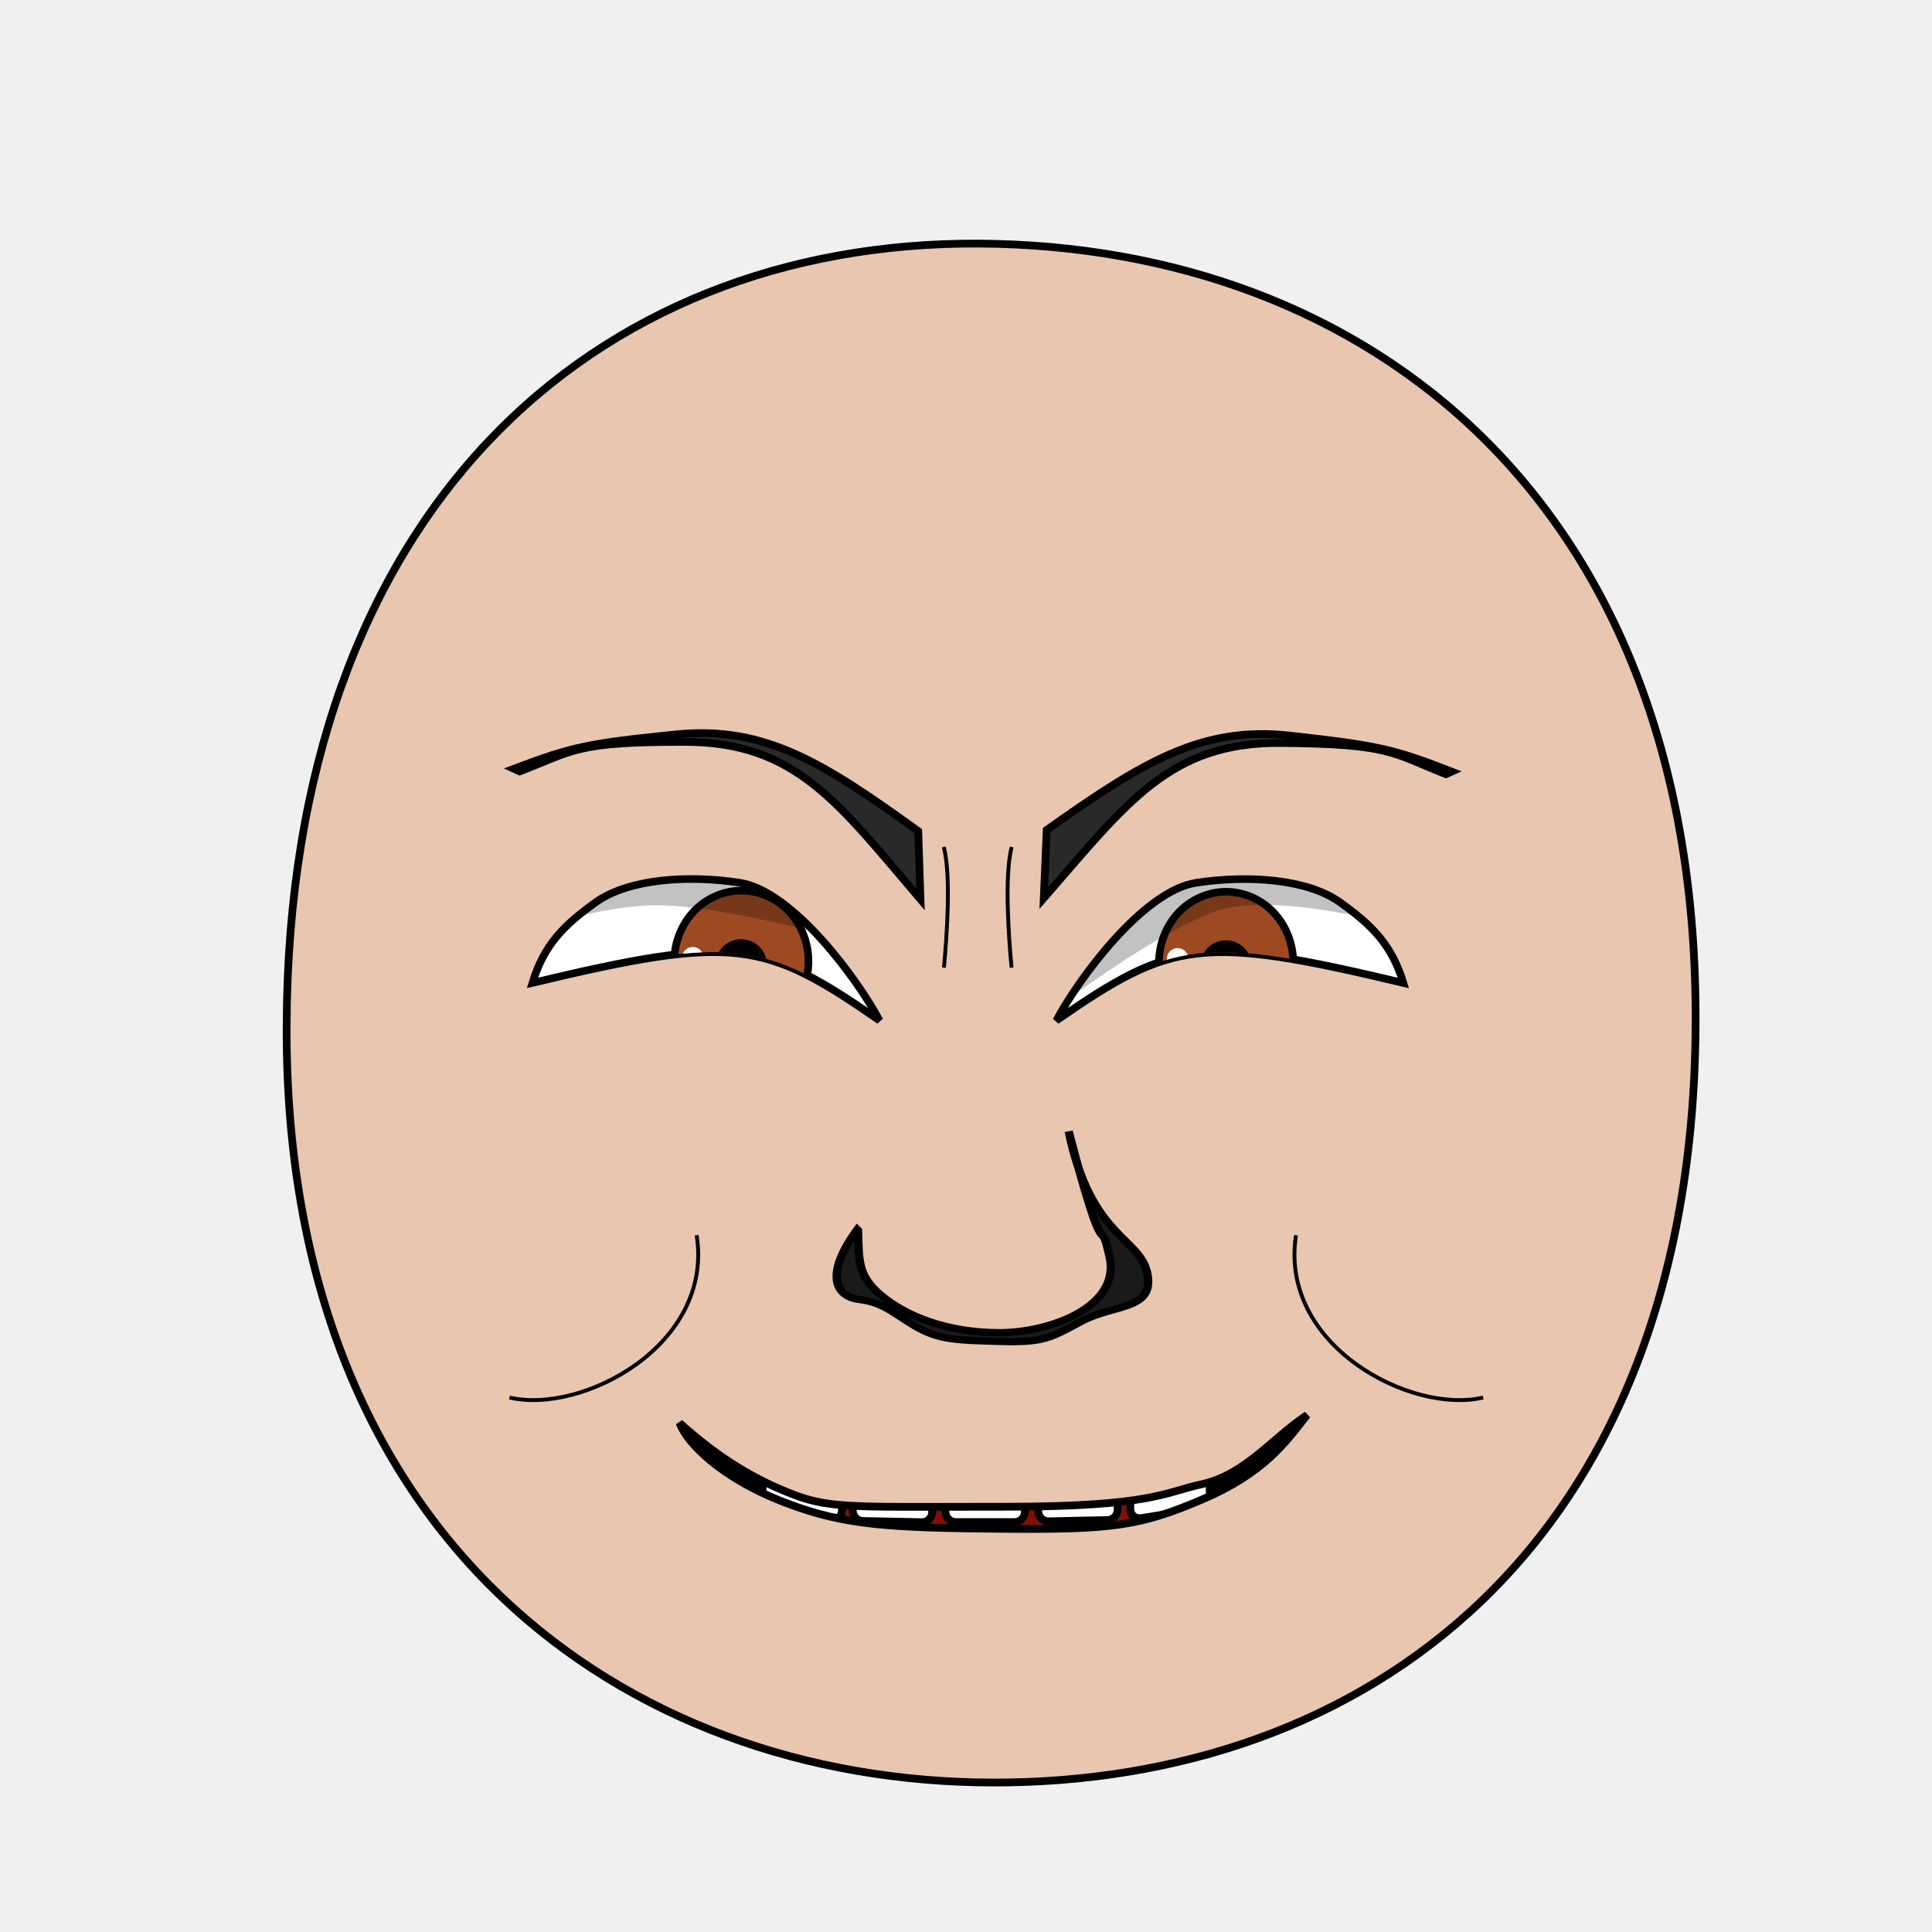
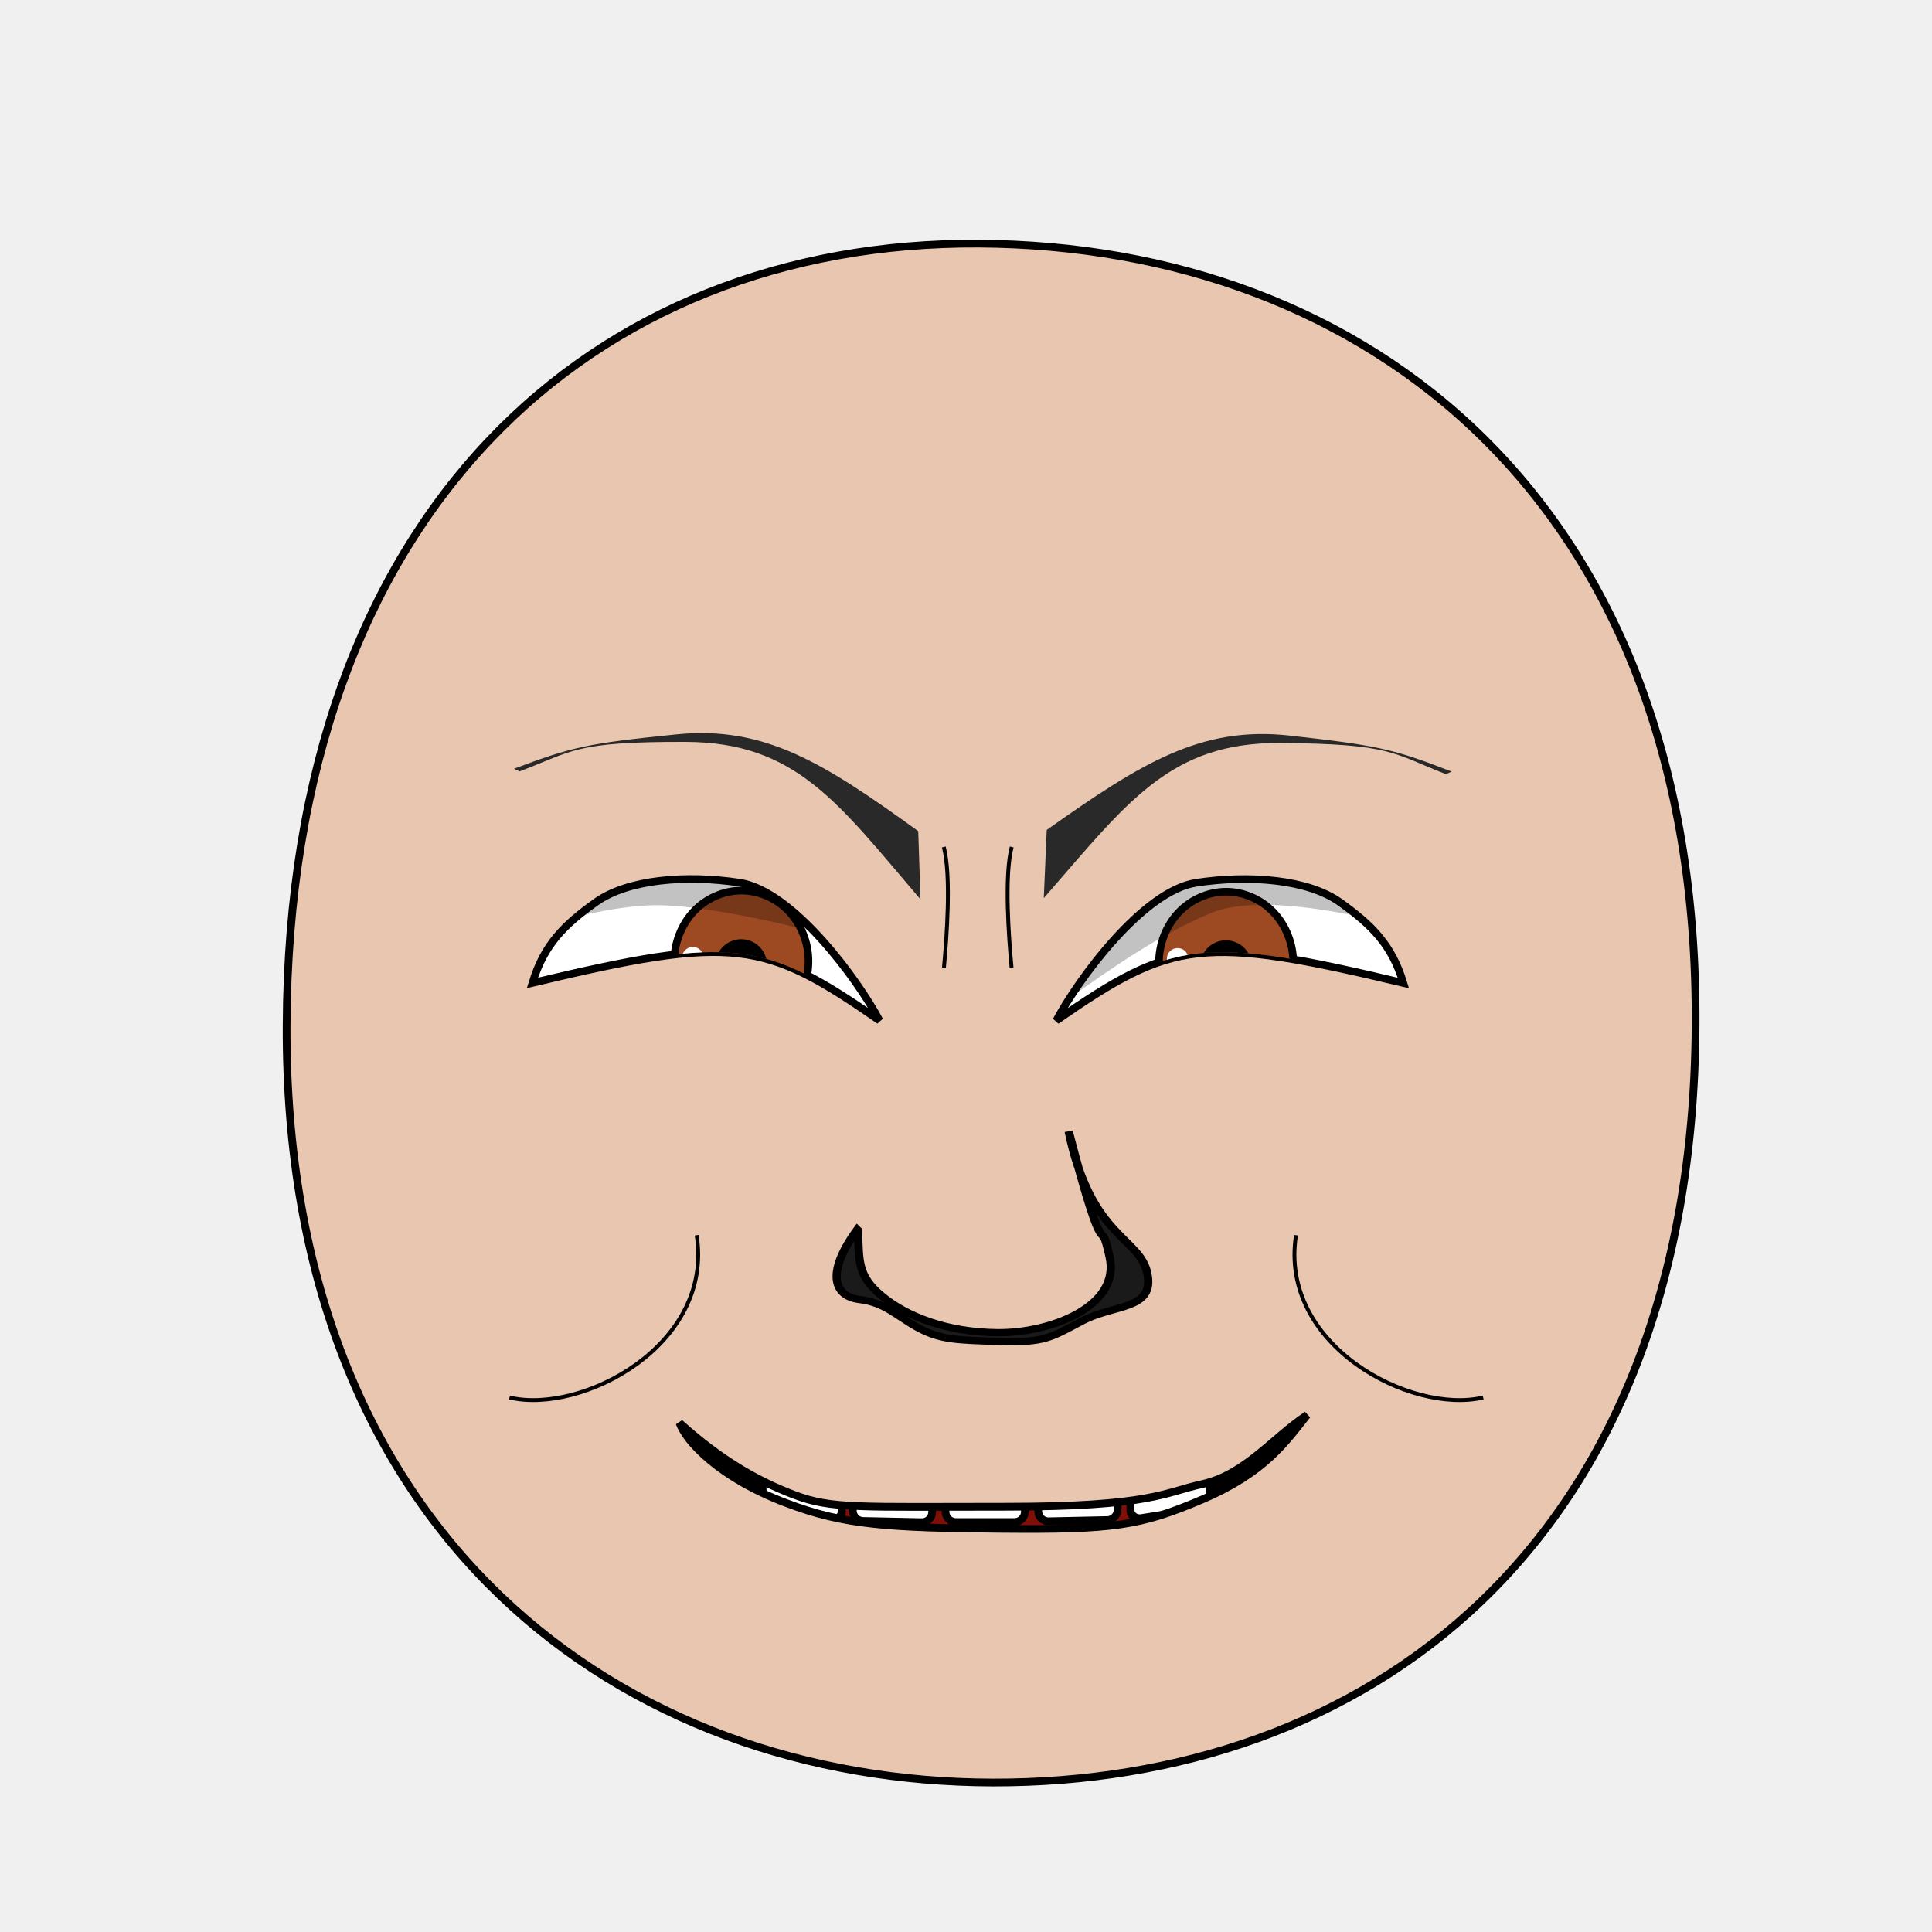
<svg xmlns="http://www.w3.org/2000/svg" xmlns:xlink="http://www.w3.org/1999/xlink" height="100%" width="100%" id="emoticon-front-view" viewBox="0 0 250 250" version="1.1">
  <defs id="defs4">
    <linearGradient id="linearGradient5745">
      <stop style="stop-color:#f4f015;stop-opacity:1" offset="0" id="stop5747" />
      <stop style="stop-color:#f68614;stop-opacity:1" offset="1" id="stop5749" />
    </linearGradient>
    <linearGradient id="linearGradient2823">
      <stop style="stop-color:#000000;stop-opacity:1" offset="0" id="stop2825" />
      <stop style="stop-color:#780023;stop-opacity:1" offset="1" id="stop2827" />
    </linearGradient>
    <clipPath id="clipPath2967">
-       <use transform="translate(-48.86,-147.03)" xlink:href="#path3622" height="1" width="1" y="0" x="0" id="use2969" />
+       <use transform="translate(-48.860,-147.030)" xlink:href="#path3622" height="1" width="1" y="0" x="0" id="use2969">
+ </use>
    </clipPath>
    <clipPath id="clipPath4022">
-       <use transform="matrix(-1,0,0,1,907.59,-127.94)" xlink:href="#path3622" height="250" width="250" y="0" x="0" id="use5959" />
+       <use transform="matrix(-1,0,0,1,907.590,-127.940)" xlink:href="#path3622" height="250" width="250" y="0" x="0" id="use5959">
+ </use>
    </clipPath>
-     <radialGradient spreadMethod="pad" gradientTransform="matrix(98.09029,121.5278,-104.4591,83.94095,1881.611,1722.677)" gradientUnits="userSpaceOnUse" xlink:href="#linearGradient5745" id="radialGradient5694" fy="2.705" fx="-15.372" r="1" cy="2.705" cx="-15.372" />
-     <linearGradient gradientTransform="translate(37.46307,-25.35117)" gradientUnits="userSpaceOnUse" xlink:href="#linearGradient2823" id="irisGradient" y2="606.466" x2="138.571" y1="488.076" x1="107.143" />
+     <radialGradient spreadMethod="pad" gradientTransform="matrix(98.09029,121.5278,-104.4591,83.94095,1881.611,1722.677)" gradientUnits="userSpaceOnUse" xlink:href="#linearGradient5745" id="radialGradient5694" fy="2.705" fx="-15.372" r="1" cy="2.705" cx="-15.372">
+ </radialGradient>
+     <linearGradient gradientTransform="translate(37.46307,-25.35117)" gradientUnits="userSpaceOnUse" xlink:href="#linearGradient2823" id="irisGradient" y2="606.466" x2="138.571" y1="488.076" x1="107.143">
+ </linearGradient>
    <clipPath clipPathUnits="userSpaceOnUse" id="clipPath-mouth">
      <use x="0" y="0" xlink:href="#mouth-outline" id="use-mouth-outline" width="250" height="250" />
    </clipPath>
  </defs>
  <g id="head">
-     <path style="fill:#e9c6af;stroke:#000000;stroke-width:1;stroke-opacity:1" d="M 128.48,230.66 C 176.27,230.75 219.01,200.57 219.41,132.64 219.79,64.72 176.76,31.81 126.68,31.52 76.60,31.24 37.38,66.28 37.09,132.65 36.80,199.01 80.69,230.57 128.48,230.66 Z" id="path164" />
+     <path style="fill:#e9c6af;stroke:#000000;stroke-width:1;stroke-opacity:1" d="M 128.480,230.660 C 176.270,230.750 219.010,200.570 219.410,132.640 219.790,64.720 176.760,31.810 126.680,31.520 76.600,31.240 37.380,66.280 37.090,132.650 36.800,199.010 80.690,230.570 128.480,230.660 Z" id="path164">
+ </path>
  </g>
-   <g transform="matrix(0.16,0,0,0.16,63.94,17.76)" style="stroke-width:4.36;stroke-miterlimit:4;stroke-dasharray:none" id="left-eye">
-     <path d="M 198.45,602.87 C 241.64,609.42 294.11,681.21 311.69,714.33 217.84,649.23 194.13,645.03 30.98,683.91 40.45,652.95 56.44,637.09 82.31,618.62 108.18,600.15 155.25,596.32 198.45,602.87 Z" style="fill:#ffffff;stroke:#000000;stroke-width:6.14;stroke-miterlimit:4;stroke-opacity:1;stroke-dasharray:none" id="path3622" />
-     <g transform="translate(48.86,147.03)" style="stroke-width:4.36;stroke-miterlimit:4;stroke-dasharray:none" id="lens" clip-path="url(#clipPath2967)">
+   <g transform="matrix(0.160,0,0,0.160,63.940,17.760)" style="stroke-width:4.360;stroke-miterlimit:4;stroke-dasharray:none" id="left-eye">
+     <path d="M 198.450,602.870 C 241.640,609.420 294.110,681.210 311.690,714.330 217.840,649.230 194.130,645.030 30.980,683.910 40.450,652.950 56.440,637.090 82.310,618.620 108.180,600.150 155.250,596.320 198.450,602.870 Z" style="fill:#ffffff;stroke:#000000;stroke-width:6.140;stroke-miterlimit:4;stroke-opacity:1;stroke-dasharray:none" id="path3622">
+ </path>
+     <g transform="translate(48.860,147.030)" style="stroke-width:4.360;stroke-miterlimit:4;stroke-dasharray:none" id="lens" clip-path="url(#clipPath2967)">
      <g id="g4403">
-         <path style="fill:#9d4922;fill-opacity:1;stroke:#000000;stroke-width:6.14;stroke-miterlimit:4;stroke-opacity:1;stroke-dasharray:none" d="M 205.38,519.39 C 205.38,534.35 199.53,549.21 189.48,559.79 179.43,570.37 165.31,576.53 151.09,576.53 136.88,576.53 122.76,570.37 112.71,559.79 102.66,549.21 96.80,534.35 96.80,519.39 96.80,504.43 102.66,489.56 112.71,478.98 122.76,468.40 136.88,462.24 151.09,462.24 165.31,462.24 179.43,468.40 189.48,478.98 199.53,489.56 205.38,504.43 205.38,519.39 Z" id="iris" />
-         <path d="M 168.81,522.49 C 168.81,527.16 166.89,531.81 163.58,535.12 160.27,538.43 155.63,540.35 150.95,540.35 146.27,540.35 141.63,538.43 138.32,535.12 135.02,531.81 133.09,527.16 133.09,522.49 133.09,517.81 135.02,513.16 138.32,509.85 141.63,506.55 146.27,504.62 150.95,504.62 155.63,504.62 160.27,506.55 163.58,509.85 166.89,513.16 168.81,517.81 168.81,522.49 Z" style="fill:#000000;fill-opacity:1;stroke:#000000;stroke-width:6.14;stroke-miterlimit:4;stroke-opacity:1;stroke-dasharray:none" id="pupil" />
-         <path d="M 120.54,516.41 C 120.54,521.15 116.63,524.99 111.84,524.99 107.05,524.99 103.16,521.15 103.16,516.41 103.16,511.67 107.05,507.82 111.84,507.82 116.63,507.82 120.54,511.67 120.54,516.41 Z" style="fill:#ffffff;fill-opacity:1;stroke:none" id="glare" />
+         <path style="fill:#9d4922;fill-opacity:1;stroke:#000000;stroke-width:6.140;stroke-miterlimit:4;stroke-opacity:1;stroke-dasharray:none" d="M 205.380,519.390 C 205.380,534.350 199.530,549.210 189.480,559.790 179.430,570.370 165.310,576.530 151.090,576.530 136.880,576.530 122.760,570.370 112.710,559.790 102.660,549.210 96.800,534.350 96.800,519.390 96.800,504.430 102.660,489.560 112.710,478.980 122.760,468.400 136.880,462.240 151.090,462.240 165.310,462.240 179.430,468.400 189.480,478.980 199.530,489.560 205.380,504.430 205.380,519.390 Z" id="iris">
+ </path>
+         <path d="M 168.810,522.490 C 168.810,527.160 166.890,531.810 163.580,535.120 160.270,538.430 155.630,540.350 150.950,540.350 146.270,540.350 141.630,538.430 138.320,535.120 135.020,531.810 133.090,527.160 133.090,522.490 133.090,517.810 135.020,513.160 138.320,509.850 141.630,506.550 146.270,504.620 150.950,504.620 155.630,504.620 160.270,506.550 163.580,509.850 166.890,513.160 168.810,517.810 168.810,522.490 Z" style="fill:#000000;fill-opacity:1;stroke:#000000;stroke-width:6.140;stroke-miterlimit:4;stroke-opacity:1;stroke-dasharray:none" id="pupil">
+ </path>
+         <path d="M 120.540,516.410 C 120.540,521.150 116.630,524.990 111.840,524.990 107.050,524.990 103.160,521.150 103.160,516.410 103.160,511.670 107.050,507.820 111.840,507.820 116.630,507.820 120.540,511.670 120.540,516.410 Z" style="fill:#ffffff;fill-opacity:1;stroke:none" id="glare">
+ </path>
      </g>
-       <path style="opacity:0.24;fill:#000000;stroke:#000000;stroke-width:1px;stroke-linecap:butt;stroke-linejoin:miter;stroke-opacity:1" d="M -119.84,530.47 -75.34,422.06 305.31,412.27 312.28,524.06 C 312.28,524.06 154.73,473.06 80.78,473.55 3.21,475.03 -119.84,530.47 -119.84,530.47 Z" id="left-lid-shadow" />
+       <path style="opacity:0.240;fill:#000000;stroke:#000000;stroke-width:1px;stroke-linecap:butt;stroke-linejoin:miter;stroke-opacity:1" d="M -119.840,530.470 -75.340,422.060 305.310,412.270 312.280,524.060 C 312.280,524.060 154.730,473.060 80.780,473.550 3.210,475.030 -119.840,530.470 -119.840,530.470 Z" id="left-lid-shadow">
+ </path>
    </g>
  </g>
-   <g transform="matrix(0.16,0,0,0.16,41.34,38.24)" style="stroke-width:4.36;stroke-miterlimit:4;stroke-dasharray:none" id="right-eye">
-     <use transform="matrix(-1,0,0,1,907.59,-127.94)" xlink:href="#path3622" height="250" width="250" y="0" x="0" id="use3959" />
+   <g transform="matrix(0.160,0,0,0.160,41.340,38.240)" style="stroke-width:4.360;stroke-miterlimit:4;stroke-dasharray:none" id="right-eye">
+     <use transform="matrix(-1,0,0,1,907.590,-127.940)" xlink:href="#path3622" height="250" width="250" y="0" x="0" id="use3959">
+ </use>
    <g id="g4015" clip-path="url(#clipPath4022)">
-       <use transform="translate(582.15,19.94)" style="stroke-width:4.36;stroke-miterlimit:4;stroke-dasharray:none" xlink:href="#g4403" height="1" width="1" y="0" x="0" id="right-lens" />
-       <path style="opacity:0.24;fill:#000000;stroke:#000000;stroke-width:1px;stroke-linecap:butt;stroke-linejoin:miter;stroke-miterlimit:4;stroke-opacity:1;stroke-dasharray:none" d="M 507.37,628.34 544.71,378.20 983.41,344.88 1053.96,568.52 C 1053.96,568.52 801.19,465.12 720.10,499.20 638.99,533.28 566.31,606.42 507.37,628.34 Z" id="right-lid-shadow" />
+       <use transform="translate(582.150,19.940)" style="stroke-width:4.360;stroke-miterlimit:4;stroke-dasharray:none" xlink:href="#g4403" height="1" width="1" y="0" x="0" id="right-lens">
+ </use>
+       <path style="opacity:0.240;fill:#000000;stroke:#000000;stroke-width:1px;stroke-linecap:butt;stroke-linejoin:miter;stroke-miterlimit:4;stroke-opacity:1;stroke-dasharray:none" d="M 507.370,628.340 544.710,378.200 983.410,344.880 1053.960,568.520 C 1053.960,568.520 801.190,465.120 720.100,499.200 638.990,533.280 566.310,606.420 507.370,628.340 Z" id="right-lid-shadow">
+ </path>
    </g>
  </g>
-   <path d="M 118.82,107.55 119.11,116.38 C 108.42,103.86 103.00,96.03 88.67,96 74.35,95.97 74.21,97.17 67.24,99.82 L 66.50,99.48 C 74.11,96.61 76.03,96.20 87.51,95.03 98.99,93.87 106.68,98.78 118.82,107.55 Z" style="fill:#292929;fill-opacity:1;fill-rule:nonzero;stroke:#000000;stroke-width:1;stroke-miterlimit:4;stroke-opacity:1;stroke-dasharray:none" id="left-eye-brow" />
-   <g style="stroke-width:1" transform="matrix(1.13,0,0,1,-17.27,2.11)" id="nose">
-     <path style="fill:#1a1a1a;stroke:#000000;stroke-width:0.94;stroke-miterlimit:4;stroke-dasharray:none" d="M 113.54,157.09 C 113.65,161.11 113.49,163.01 116.26,165.58 119.03,168.17 123.63,170.30 129.61,170.34 135.59,170.37 143.62,166.93 142.35,160.55 141.09,154.14 142.20,163.82 137.66,144.29 140.17,158.09 145.83,157.95 146.67,162.69 147.51,167.44 142.88,166.62 139.19,168.83 135.52,171.04 134.84,171.63 129.83,171.47 124.81,171.32 122.99,171.24 120.55,169.78 118.11,168.31 116.68,166.44 113.73,166.05 110.77,165.66 109.80,162.62 113.45,156.99 Z" id="nose-outline" />
+   <path d="M 119.110,116.380 C 108.420,103.860 103.000,96.030 88.670,96 74.350,95.970 74.210,97.170 67.240,99.820 L 66.500,99.480 C 74.110,96.610 76.030,96.200 87.510,95.030 98.990,93.870 106.680,98.780 118.820,107.550 Z" style="fill:#292929;fill-opacity:1;fill-rule:nonzero;stroke:4;stroke-width:1;stroke-miterlimit:118.820;stroke-opacity:107.550;stroke-dasharray:none" id="left-eye-brow">
+ </path>
+   <g style="stroke-width:1" transform="matrix(1.130,0,0,1,-17.270,2.110)" id="nose">
+     <path style="fill:#1a1a1a;stroke:#000000;stroke-width:0.940;stroke-miterlimit:4;stroke-dasharray:none" d="M 113.540,157.090 C 113.650,161.110 113.490,163.010 116.260,165.580 119.030,168.170 123.630,170.300 129.610,170.340 135.590,170.370 143.620,166.930 142.350,160.550 141.090,154.140 142.200,163.820 137.660,144.290 140.170,158.090 145.830,157.950 146.670,162.690 147.510,167.440 142.880,166.620 139.190,168.830 135.520,171.040 134.840,171.630 129.830,171.470 124.810,171.320 122.990,171.240 120.550,169.780 118.110,168.310 116.680,166.440 113.730,166.050 110.770,165.660 109.800,162.620 113.450,156.990 Z" id="nose-outline">
+ </path>
  </g>
-   <use transform="matrix(-1,-0.01,-0.01,1,255.34,1.03)" xlink:href="#left-eye-brow" height="250" width="250" y="0" x="0" id="right-eye-brow" />
+   <use transform="matrix(-1,-0.010,-0.010,1,255.340,1.030)" xlink:href="#left-eye-brow" height="250" width="250" y="0" x="0" id="right-eye-brow">
+ </use>
  <g id="mouth">
    <g clip-path="url(#clipPath-mouth)" id="mouth-interior">
-       <rect style="fill:#000000;fill-opacity:1;stroke:none" id="mouth-background" width="119.944" height="66.556" x="68.16" y="159.934" />
-       <path d="M 98.34,211.42 C 98.01,191.12 114.23,189.74 130.46,189.07 148.01,188.36 161.92,193.11 161.92,211.42 140.73,211.42 119.54,211.42 98.34,211.42 Z" style="fill:#800f08;fill-opacity:1;stroke:none" id="tongue" />
-       <g style="stroke:#000000;stroke-opacity:1" transform="translate(4,9.50)" morph="fix-children" id="upper-teeth">
-         <rect transform="matrix(0.991225,0.1321854,0,1,0,0)" rx="1.336" ry="1.325" y="158.195" x="95.524" height="15.123" width="10.356" id="tooth-02" style="fill:#ffffff;fill-opacity:1;stroke:#000000;stroke-width:1.004;stroke-opacity:1" />
-         <rect transform="matrix(0.999781,0.02092668,0,1,0,0)" id="tooth-03" width="10.267" height="15.123" x="106.375" y="169.934" ry="1.325" rx="1.325" style="fill:#ffffff;fill-opacity:1;stroke:#000000;stroke-width:1;stroke-opacity:1" />
-         <rect rx="1.325" ry="1.325" y="172.327" x="118.352" height="15.123" width="10.265" id="tooth-04" style="fill:#ffffff;fill-opacity:1;stroke:#000000;stroke-opacity:1" />
-         <rect transform="matrix(0.999781,-0.02092669,0,1,0,0)" id="tooth-05" width="10.267" height="15.123" x="130.381" y="174.986" ry="1.325" rx="1.325" style="fill:#ffffff;fill-opacity:1;stroke:#000000;stroke-width:1;stroke-opacity:1" />
-         <rect transform="matrix(0.9876076,-0.1569434,0,1,0,0)" rx="1.341" ry="1.325" y="194.646" x="144.054" height="15.123" width="10.394" id="tooth-06" style="fill:#ffffff;fill-opacity:1;stroke:#000000;stroke-width:1.006;stroke-opacity:1" />
+       <rect style="fill:#000000;fill-opacity:1;stroke:none" id="mouth-background" width="119.944" height="66.556" x="68.16" y="159.934">
+ </rect>
+       <path d="M 98.340,211.420 C 98.010,191.120 114.230,189.740 130.460,189.070 148.010,188.360 161.920,193.110 161.920,211.420 140.730,211.420 119.540,211.420 98.340,211.420 Z" style="fill:#800f08;fill-opacity:1;stroke:none" id="tongue">
+ </path>
+       <g style="stroke:#000000;stroke-opacity:1" transform="translate(4,9.500)" morph="fix-children" id="upper-teeth">
+         <rect transform="matrix(0.991225,0.1321854,0,1,0,0)" rx="1.336" ry="1.325" y="158.195" x="95.524" height="15.123" width="10.356" id="tooth-02" style="fill:#ffffff;fill-opacity:1;stroke:#000000;stroke-width:1.004;stroke-opacity:1">
+ </rect>
+         <rect transform="matrix(0.999781,0.02092668,0,1,0,0)" id="tooth-03" width="10.267" height="15.123" x="106.375" y="169.934" ry="1.325" rx="1.325" style="fill:#ffffff;fill-opacity:1;stroke:#000000;stroke-width:1;stroke-opacity:1">
+ </rect>
+         <rect rx="1.325" ry="1.325" y="172.327" x="118.352" height="15.123" width="10.265" id="tooth-04" style="fill:#ffffff;fill-opacity:1;stroke:#000000;stroke-opacity:1">
+ </rect>
+         <rect transform="matrix(0.999781,-0.02092669,0,1,0,0)" id="tooth-05" width="10.267" height="15.123" x="130.381" y="174.986" ry="1.325" rx="1.325" style="fill:#ffffff;fill-opacity:1;stroke:#000000;stroke-width:1;stroke-opacity:1">
+ </rect>
+         <rect transform="matrix(0.9876076,-0.1569434,0,1,0,0)" rx="1.341" ry="1.325" y="194.646" x="144.054" height="15.123" width="10.394" id="tooth-06" style="fill:#ffffff;fill-opacity:1;stroke:#000000;stroke-width:1.006;stroke-opacity:1">
+ </rect>
      </g>
      <g style="stroke:#000000;stroke-opacity:1" transform="translate(4,26)" id="lower-teeth">
-         <rect style="fill:#ffffff;fill-opacity:1;stroke:#000000;stroke-opacity:1" id="tooth-09" width="10.265" height="15.123" x="94.352" y="172.091" ry="1.325" rx="1.325" />
-         <rect style="fill:#ffffff;fill-opacity:1;stroke:#000000;stroke-opacity:1" rx="1.325" ry="1.325" y="172.091" x="106.352" height="15.123" width="10.265" id="tooth-10" />
-         <rect style="fill:#ffffff;fill-opacity:1;stroke:#000000;stroke-opacity:1" id="tooth-11" width="10.265" height="15.123" x="118.352" y="172.091" ry="1.325" rx="1.325" />
-         <rect style="fill:#ffffff;fill-opacity:1;stroke:#000000;stroke-opacity:1" rx="1.325" ry="1.325" y="172.091" x="130.352" height="15.123" width="10.265" id="tooth-12" />
-         <rect style="fill:#ffffff;fill-opacity:1;stroke:#000000;stroke-opacity:1" id="tooth-13" width="10.265" height="15.123" x="142.352" y="172.091" ry="1.325" rx="1.325" />
+         <rect style="fill:#ffffff;fill-opacity:1;stroke:#000000;stroke-opacity:1" id="tooth-09" width="10.265" height="15.123" x="94.352" y="172.091" ry="1.325" rx="1.325">
+ </rect>
+         <rect style="fill:#ffffff;fill-opacity:1;stroke:#000000;stroke-opacity:1" rx="1.325" ry="1.325" y="172.091" x="106.352" height="15.123" width="10.265" id="tooth-10">
+ </rect>
+         <rect style="fill:#ffffff;fill-opacity:1;stroke:#000000;stroke-opacity:1" id="tooth-11" width="10.265" height="15.123" x="118.352" y="172.091" ry="1.325" rx="1.325">
+ </rect>
+         <rect style="fill:#ffffff;fill-opacity:1;stroke:#000000;stroke-opacity:1" rx="1.325" ry="1.325" y="172.091" x="130.352" height="15.123" width="10.265" id="tooth-12">
+ </rect>
+         <rect style="fill:#ffffff;fill-opacity:1;stroke:#000000;stroke-opacity:1" id="tooth-13" width="10.265" height="15.123" x="142.352" y="172.091" ry="1.325" rx="1.325">
+ </rect>
      </g>
    </g>
-     <path d="M 169.14,183.10 C 166.34,186.65 163.65,190.57 155.59,194.02 147.52,197.46 144.03,197.96 129.52,197.83 115.01,197.70 109.21,197.35 101.74,194.49 93.22,191.28 88.79,186.59 87.94,184.13 93.24,188.90 97.89,191.57 102.76,193.43 107.63,195.28 111.17,194.97 130.11,194.97 149.05,194.97 150.77,193.07 155.54,192.05 161.17,190.79 164.64,186.07 169.14,183.10 Z" style="fill:none;stroke:#000000;stroke-width:1px;stroke-miterlimit:4;stroke-opacity:1" id="mouth-outline" />
+     <path d="M 169.140,183.100 C 166.340,186.650 163.650,190.570 155.590,194.020 147.520,197.460 144.030,197.960 129.520,197.830 115.010,197.700 109.210,197.350 101.740,194.490 93.220,191.280 88.790,186.590 87.940,184.130 93.240,188.900 97.890,191.570 102.760,193.430 107.630,195.280 111.170,194.970 130.110,194.970 149.050,194.970 150.770,193.070 155.540,192.050 161.170,190.790 164.640,186.070 169.140,183.100 Z" style="fill:none;stroke:#000000;stroke-width:1px;stroke-miterlimit:4;stroke-opacity:1" id="mouth-outline">
+ </path>
  </g>
  <g style="stroke-width:6;stroke-miterlimit:48;stroke-dasharray:none" id="wrinkles">
-     <path d="m 122.126,109.598 c 0.974,3.709 0.382,11.73 0.019,15.613" style="fill:none;stroke:#000000;stroke-width:0.5;stroke-linecap:butt;stroke-linejoin:miter;stroke-miterlimit:4;stroke-opacity:1;stroke-dasharray:none" id="wrinkle-left-brow" />
-     <path d="m 65.93,180.837 c 9.3,2.22 26.456,-6.72 24.219,-20.999" style="fill:none;stroke:#000000;stroke-width:0.5;stroke-linecap:butt;stroke-linejoin:miter;stroke-miterlimit:4;stroke-opacity:1;stroke-dasharray:none" id="wrinkle-left-cheek" />
-     <use transform="matrix(-1,0,0,1,253.04,0)" style="stroke-width:0.50;stroke-miterlimit:4;stroke-dasharray:none" x="0" y="0" xlink:href="#wrinkle-left-brow" id="wrinkle-right-brow" width="250" height="250" />
-     <use transform="matrix(-1,0,0,1,257.85,0)" style="stroke-width:0.50;stroke-miterlimit:4;stroke-dasharray:none" x="0" y="0" xlink:href="#wrinkle-left-cheek" id="wrinkle-right-cheek" width="250" height="250" />
+     <path d="M 122.126,109.598 C 123.101,113.307 122.508,121.328 122.145,125.211" style="fill:none;stroke:#000000;stroke-width:0.500;stroke-linecap:butt;stroke-linejoin:miter;stroke-miterlimit:4;stroke-opacity:1;stroke-dasharray:none" id="wrinkle-left-brow">
+ </path>
+     <path d="M 65.930,180.837 C 75.230,183.057 92.386,174.117 90.149,159.838" style="fill:none;stroke:#000000;stroke-width:0.500;stroke-linecap:butt;stroke-linejoin:miter;stroke-opacity:1;stroke-miterlimit:4;stroke-dasharray:none" id="wrinkle-left-cheek">
+ </path>
+     <use transform="matrix(-1,0,0,1,253.040,0)" style="stroke-width:0.500;stroke-miterlimit:4;stroke-dasharray:none" x="0" y="0" xlink:href="#wrinkle-left-brow" id="wrinkle-right-brow" width="250" height="250">
+ </use>
+     <use transform="matrix(-1,0,0,1,257.850,0)" style="stroke-width:0.500;stroke-miterlimit:4;stroke-dasharray:none" x="0" y="0" xlink:href="#wrinkle-left-cheek" id="wrinkle-right-cheek" width="250" height="250">
+ </use>
  </g>
</svg>
